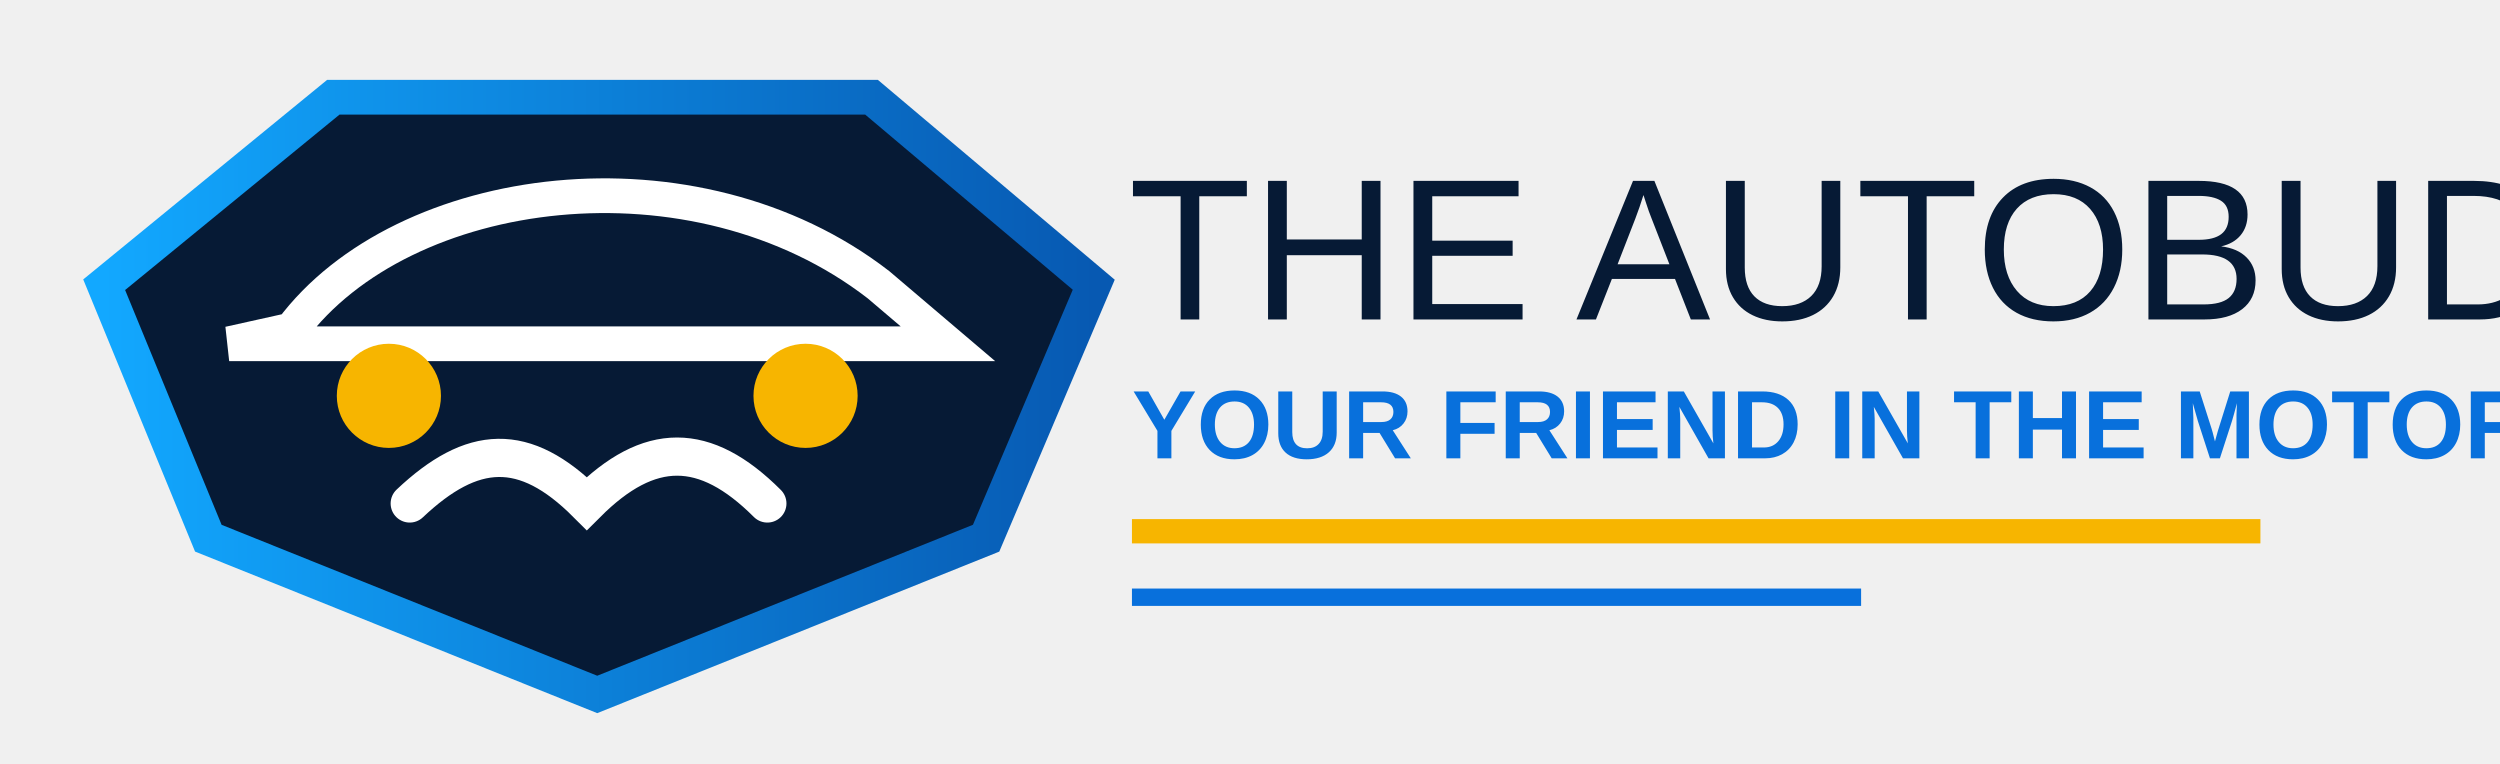
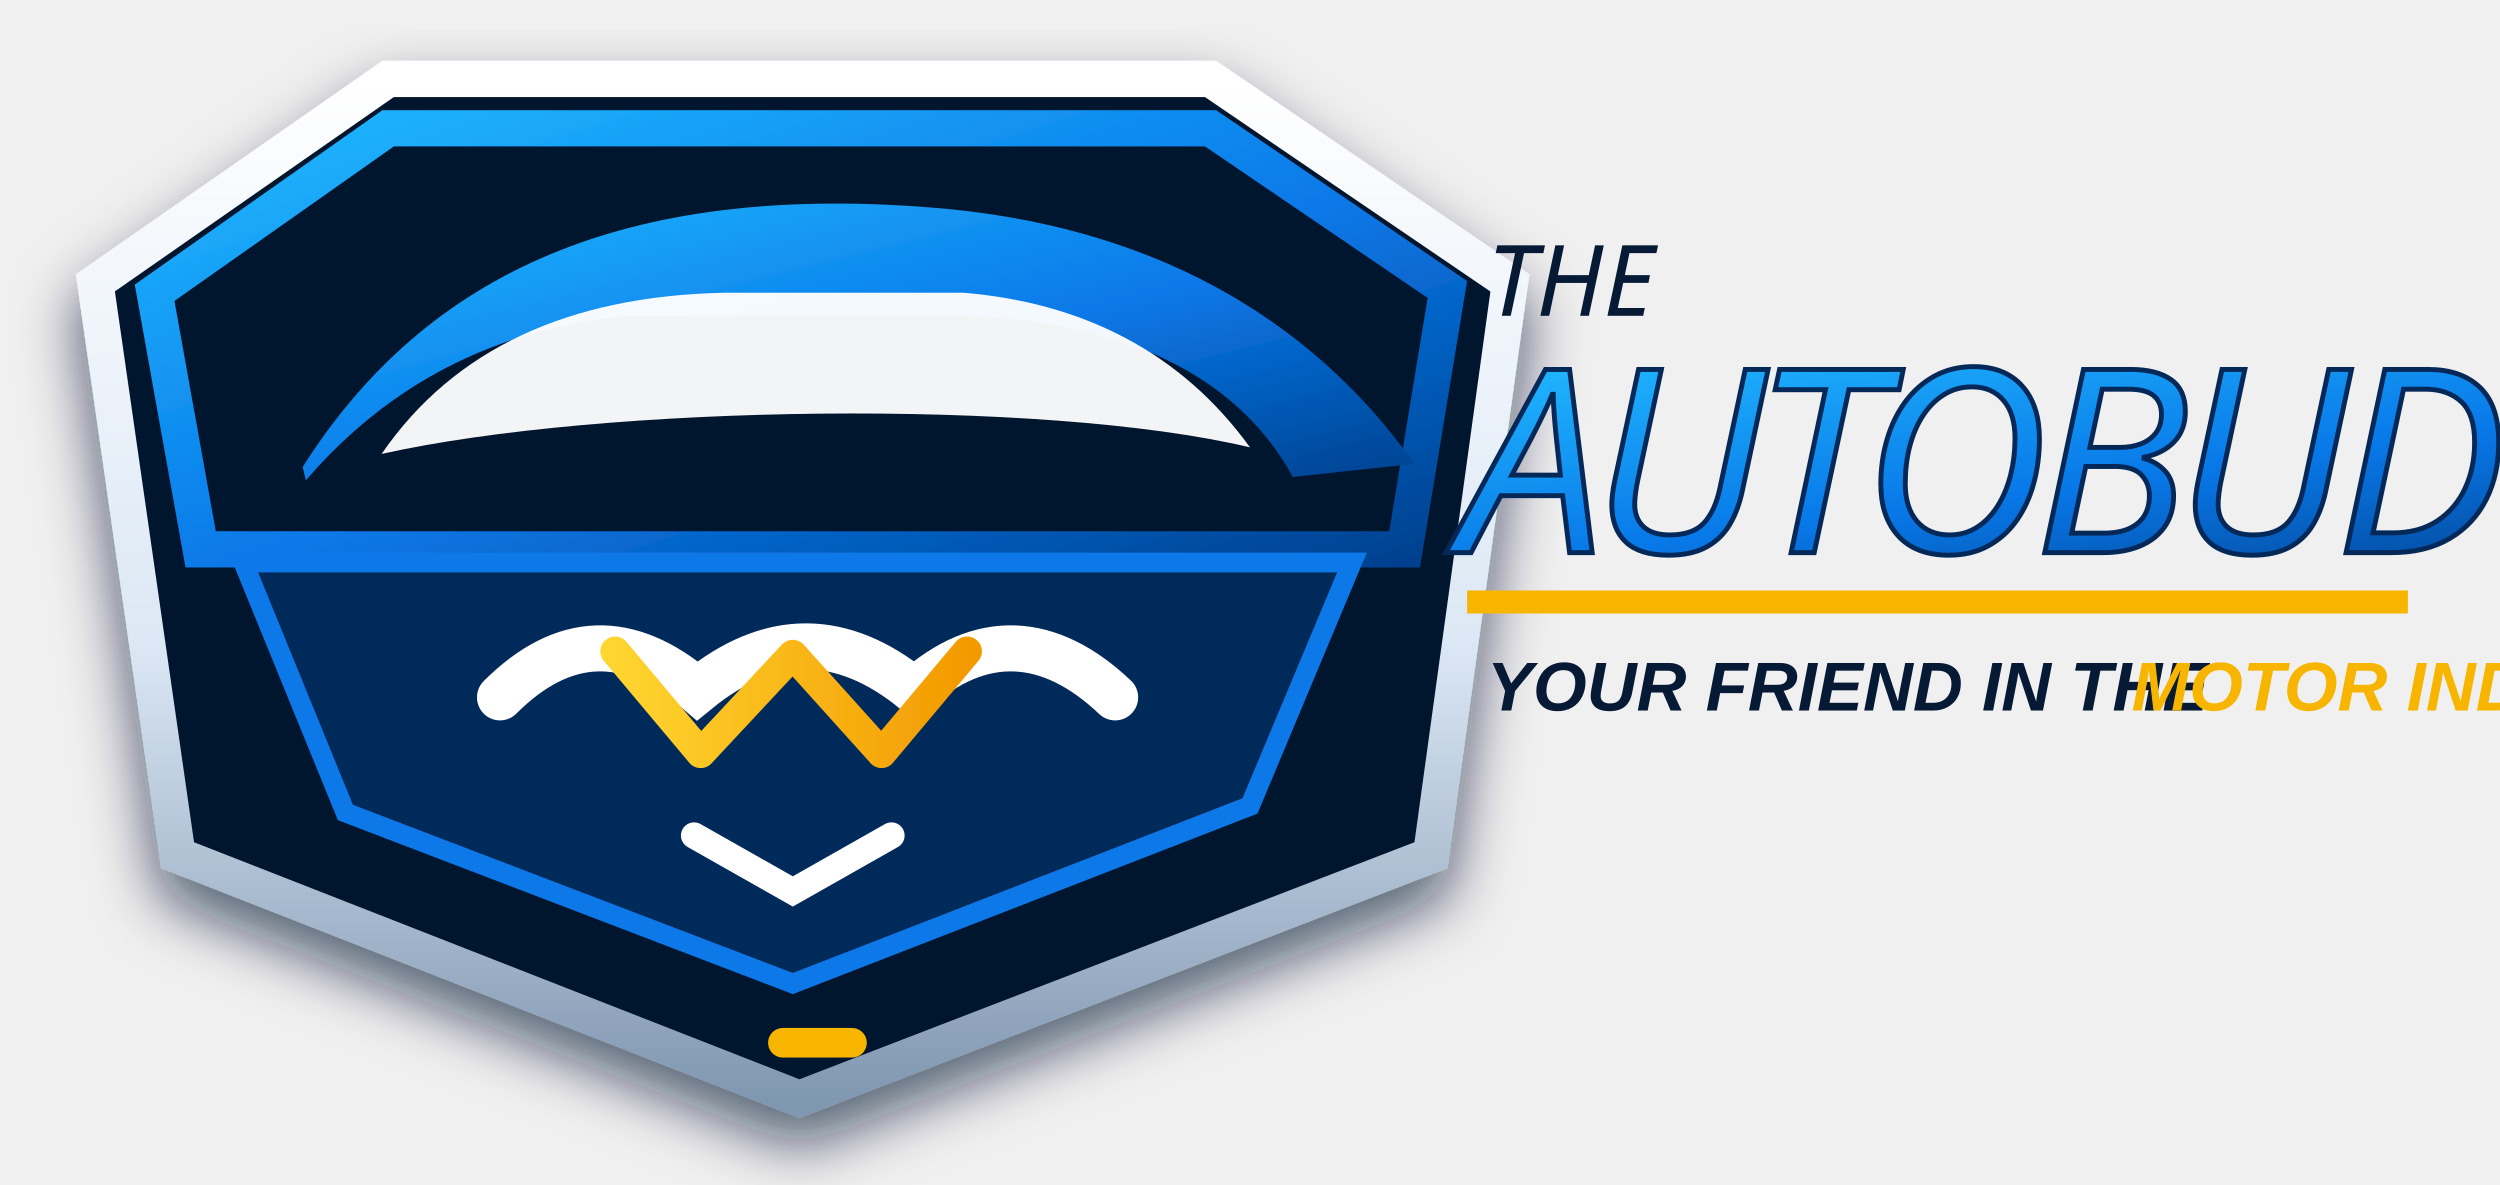
- <svg xmlns="http://www.w3.org/2000/svg" viewBox="0 0 720 220">
+ <svg xmlns="http://www.w3.org/2000/svg" viewBox="0 0 760 360">
  <defs>
-     <linearGradient id="b" x1="0" x2="1">
-       <stop stop-color="#12a8ff" />
-       <stop offset="1" stop-color="#0759b2" />
+     <linearGradient id="blue" x1="0" y1="0" x2="1" y2="1">
+       <stop stop-color="#21b9ff" />
+       <stop offset=".55" stop-color="#0878e8" />
+       <stop offset="1" stop-color="#03418f" />
    </linearGradient>
+     <linearGradient id="silver" x1="0" y1="0" x2="0" y2="1">
+       <stop stop-color="#ffffff" />
+       <stop offset=".55" stop-color="#dce8f5" />
+       <stop offset="1" stop-color="#8097b1" />
+     </linearGradient>
+     <linearGradient id="gold" x1="0" y1="0" x2="1" y2="0">
+       <stop stop-color="#ffd530" />
+       <stop offset="1" stop-color="#f39a00" />
+     </linearGradient>
+     <filter id="shadow" x="-30%" y="-30%" width="160%" height="160%">
+       <feDropShadow dx="0" dy="9" stdDeviation="9" flood-color="#00142e" flood-opacity=".65" />
+     </filter>
  </defs>
-   <path d="M60 155 30 82 96 28h155l64 54-31 73-112 45z" fill="#061a35" stroke="url(#b)" stroke-width="10" />
-   <path d="M84 95c32-43 116-54 169-13l20 17H66z" fill="none" stroke="#fff" stroke-width="10" stroke-linecap="round" />
-   <circle cx="112" cy="114" r="15" fill="#f7b500" />
-   <circle cx="232" cy="114" r="15" fill="#f7b500" />
-   <path d="M118 145c18-17 33-18 51 0 18-18 34-18 52 0" fill="none" stroke="#fff" stroke-width="11" stroke-linecap="round" />
-   <text x="325" y="92" fill="#061a35" font-family="Arial Black,Arial" font-size="58">THE AUTOBUDDY</text>
-   <text x="326" y="132" fill="#0870dc" font-family="Arial,Helvetica" font-size="28" font-weight="700">YOUR FRIEND IN THE MOTOR INDUSTRY</text>
-   <path d="M326 153h325" stroke="#f7b500" stroke-width="7" />
-   <path d="M326 172h210" stroke="#0870dc" stroke-width="5" />
+   <g filter="url(#shadow)">
+     <path d="M118 24h250l91 62-24 174-192 74L54 260 29 86z" fill="#04162f" stroke="url(#silver)" stroke-width="11" />
+     <path d="M118 39h250l72 49-13 79H61L47 89z" fill="none" stroke="url(#blue)" stroke-width="11" />
+     <path d="M92 142c38-60 99-86 190-79 67 5 116 33 148 78l-37 4c-17-31-51-47-99-49H191c-41 4-73 21-98 50z" fill="url(#blue)" />
+     <path d="M116 138c22-32 57-48 104-49h73c36 3 66 18 87 47-63-15-197-13-264 2z" fill="#ffffff" opacity=".95" />
+     <path d="M74 171h337l-31 74-139 54-136-52z" fill="#06295a" stroke="#0878e8" stroke-width="6" />
+     <path d="M152 212c19-19 39-20 60-2 22-18 44-18 66 0 20-18 41-17 61 2" fill="none" stroke="#fff" stroke-width="14" stroke-linecap="round" />
+     <path d="M187 198l26 31 28-30 27 30 26-31" fill="none" stroke="url(#gold)" stroke-width="9" stroke-linecap="round" stroke-linejoin="round" />
+     <path d="M211 254l30 17 30-17" fill="none" stroke="#fff" stroke-width="8" stroke-linecap="round" />
+     <path d="M238 317l21 0" stroke="#f7b500" stroke-width="9" stroke-linecap="round" />
+   </g>
+   <g transform="translate(452 76)">
+     <text x="0" y="20" fill="#061a35" font-family="Arial Black, Impact, sans-serif" font-size="30" font-style="italic">THE</text>
+     <text x="-8" y="92" fill="url(#blue)" stroke="#042958" stroke-width="1.5" font-family="Arial Black, Impact, sans-serif" font-size="78" font-style="italic" letter-spacing="-4">AUTOBUDDY</text>
+     <path d="M-6 107h286" stroke="#f7b500" stroke-width="7" />
+     <text x="0" y="140" fill="#061a35" font-family="Arial, Helvetica, sans-serif" font-size="21" font-style="italic" font-weight="800">YOUR FRIEND IN THE</text>
+     <text x="196" y="140" fill="#f7b500" font-family="Arial, Helvetica, sans-serif" font-size="21" font-style="italic" font-weight="900">MOTOR INDUSTRY</text>
+   </g>
</svg>
